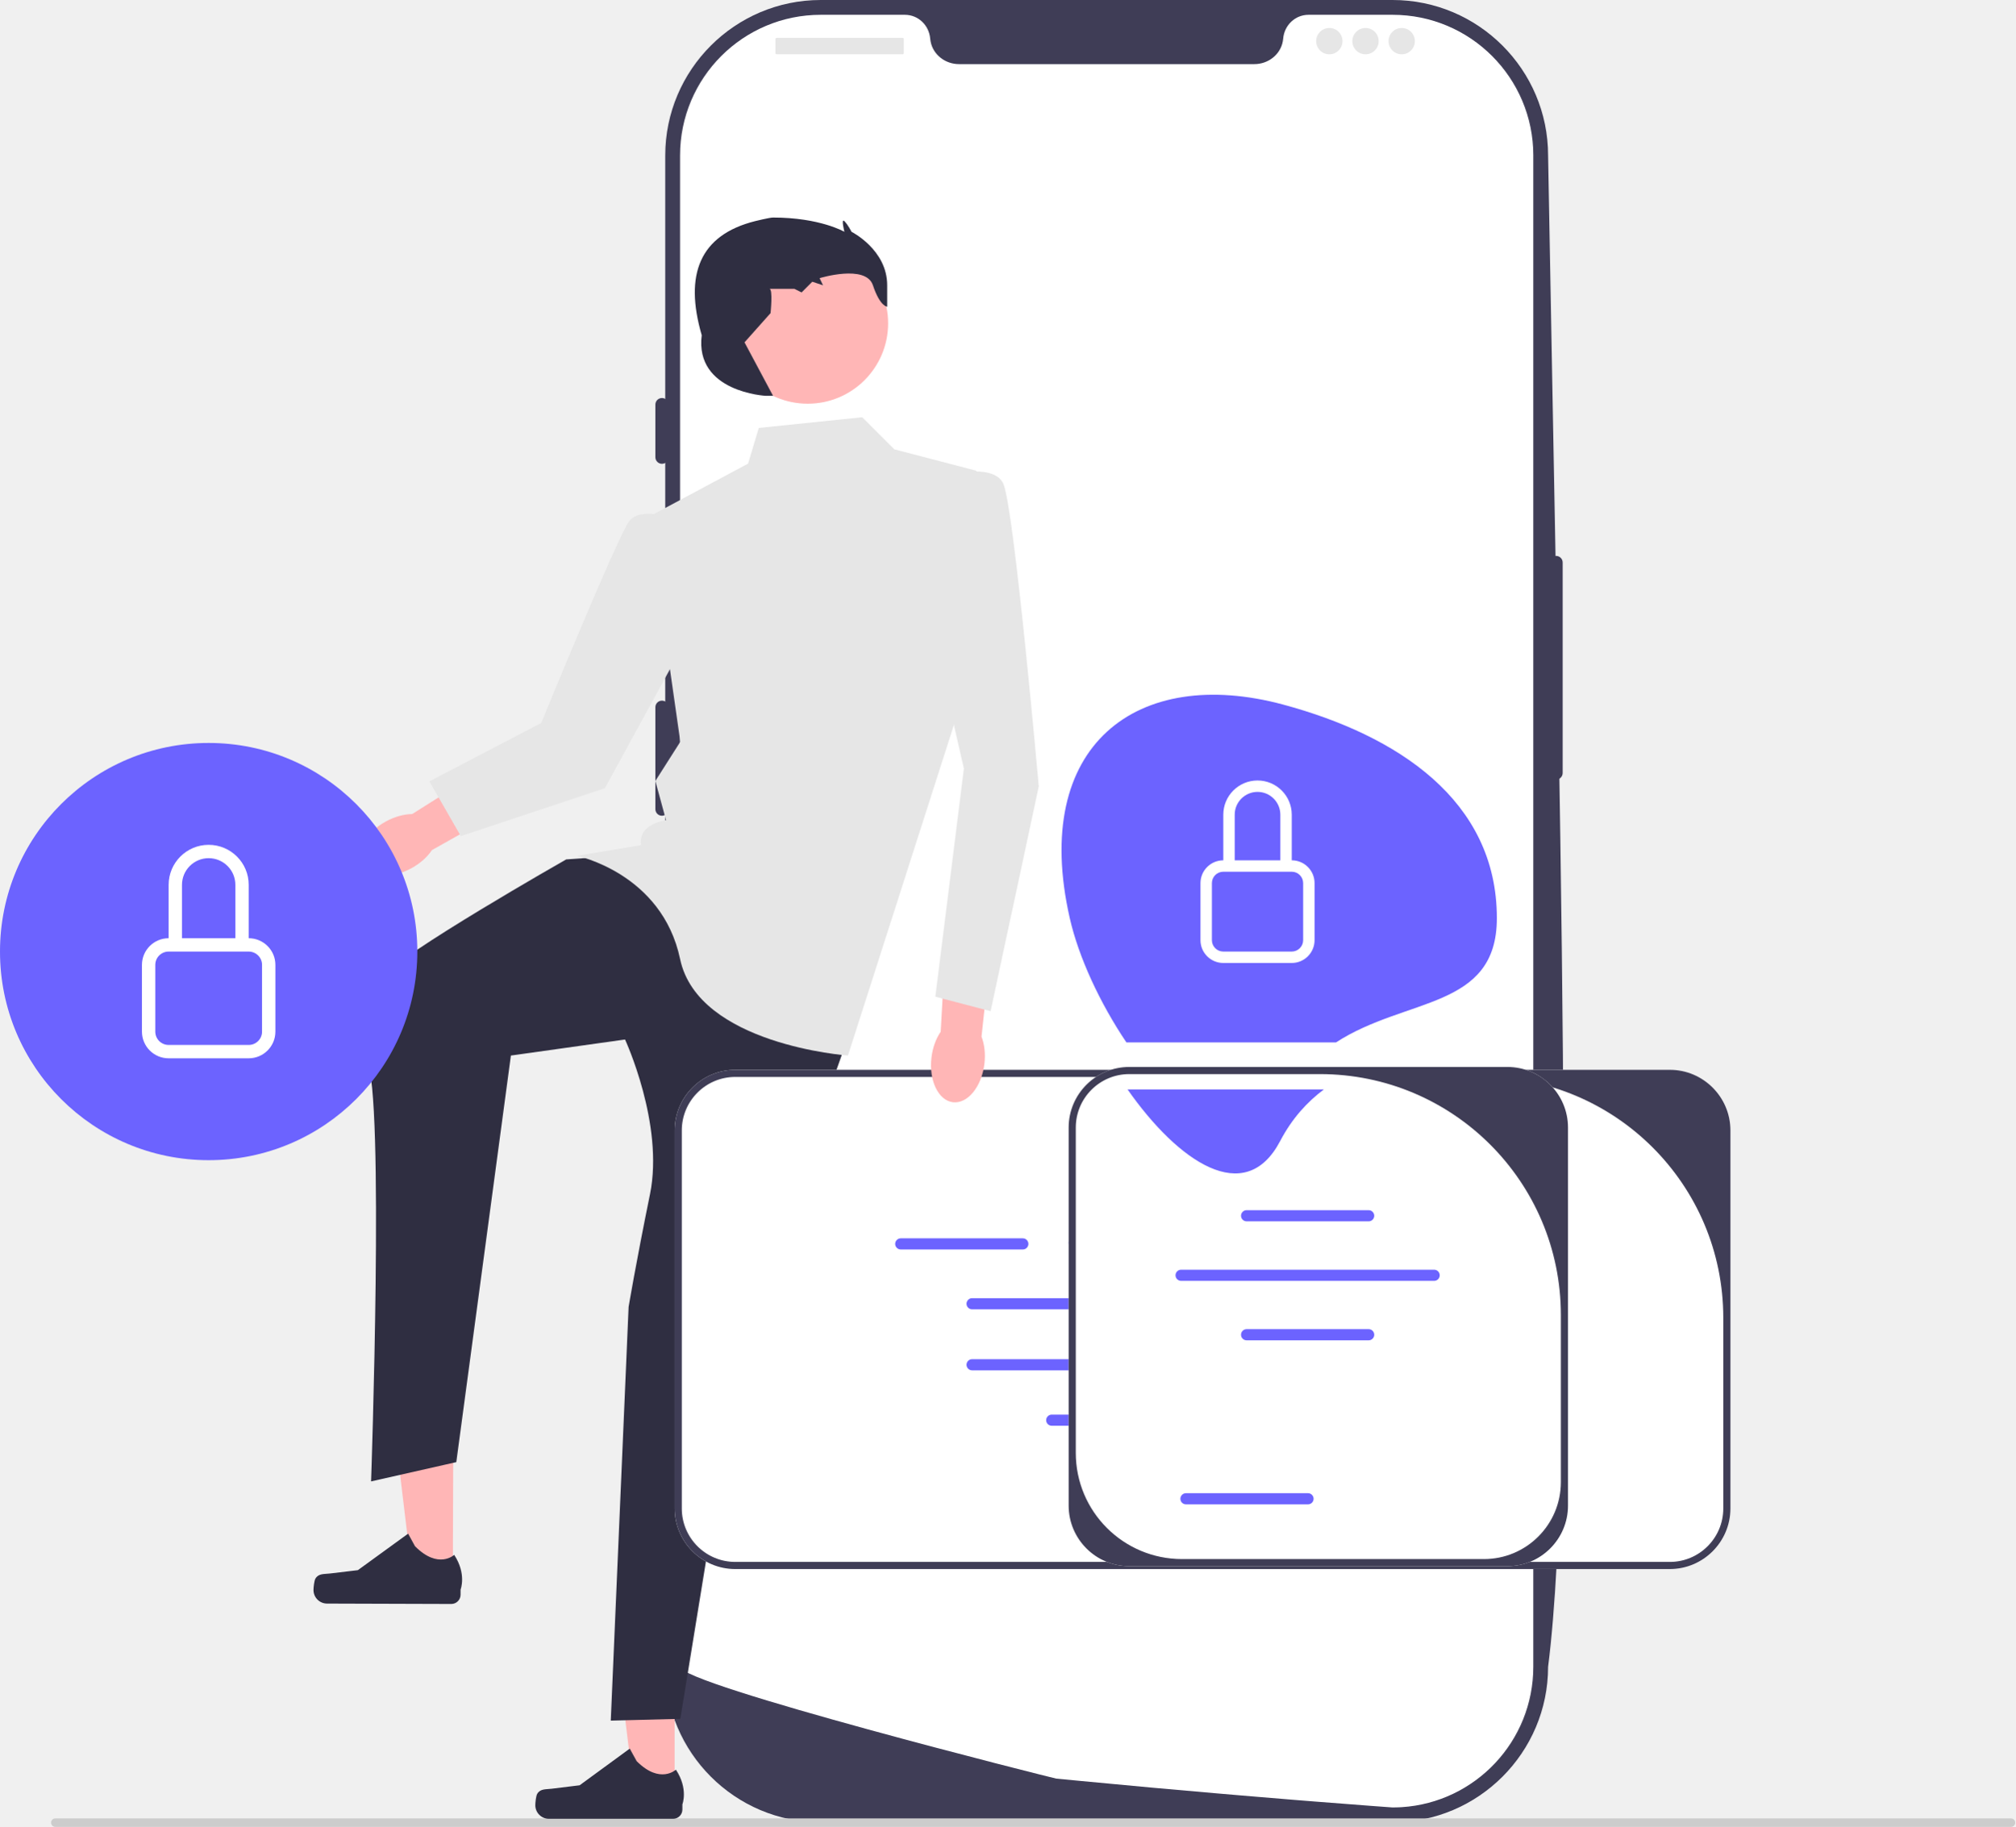
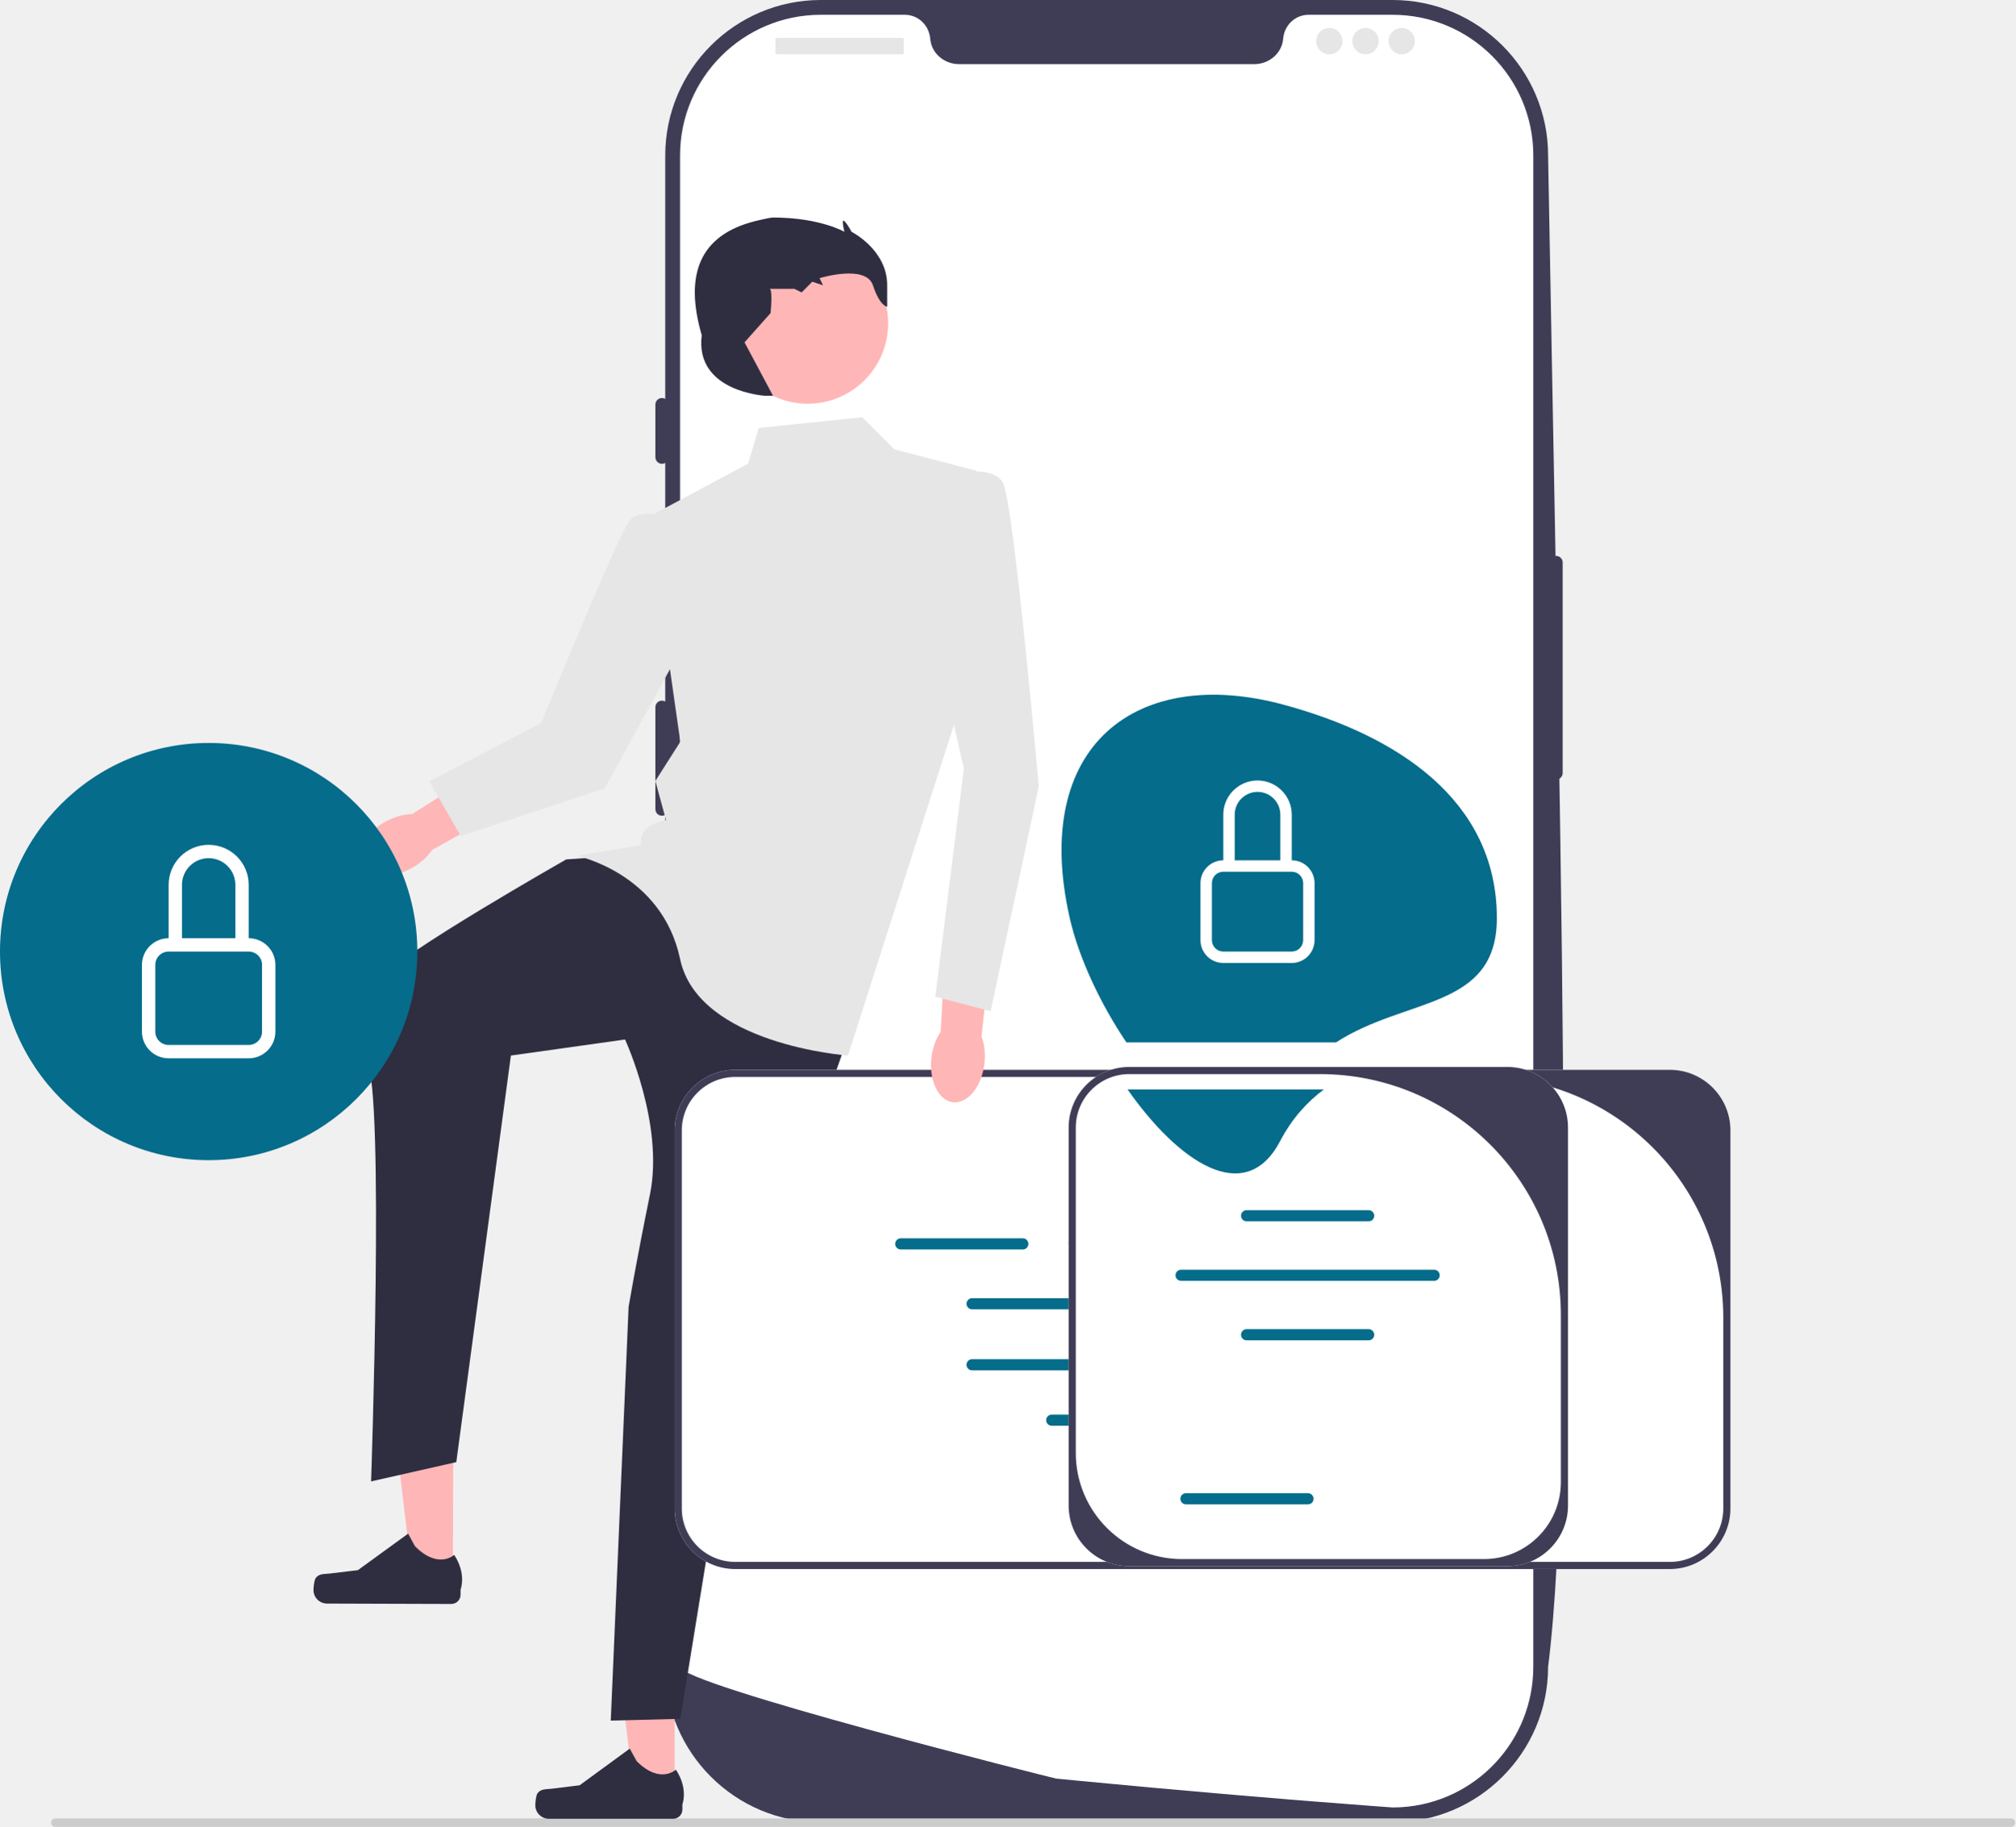
- <svg xmlns="http://www.w3.org/2000/svg" width="564.984" height="512.296" viewBox="0 0 564.984 512.296">
+ <svg xmlns="http://www.w3.org/2000/svg" width="564.984" height="512.296" viewBox="0 0 564.984 512.296" role="img" artist="Katerina Limpitsouni" source="https://undraw.co/">
  <g>
    <path d="M390.427,511.006H230.114c-24.045,0-43.607-19.562-43.607-43.607V43.607c0-24.045,19.562-43.607,43.607-43.607h160.312c24.044,0,43.606,19.562,43.606,43.607,2.984,170.182,8.073,360.758,0,423.792,0,24.045-19.562,43.607-43.606,43.607l-0,0Z" fill="#3f3d56" />
    <path d="M436.269,155.885c-1.017,0-1.845,.827-1.845,1.845v59.033c0,1.017,.827,1.845,1.845,1.845s1.845-.827,1.845-1.845v-59.033c0-1.017-.827-1.845-1.845-1.845Z" fill="#3f3d56" />
    <path d="M429.883,43.607V467.391c0,20.929-16.289,38.049-36.886,39.377h-.009c-.304,.018-.609,.037-.922,.046-.544,.028-1.088,.037-1.642,.037,0,0-2.029-.148-5.737-.424-3.745-.277-9.196-.692-15.994-1.236-2.038-.157-4.188-.332-6.457-.517-4.52-.369-9.482-.775-14.804-1.236-2.121-.175-4.317-.369-6.558-.563-11.456-.987-24.287-2.14-37.818-3.45-2.288-.212-4.594-.434-6.918-.664-.609-.065-105.477-26.427-105.477-31.371V43.607c0-21.796,17.664-39.46,39.46-39.46h23.558c3.763,0,6.789,2.933,7.112,6.687,.028,.249,.055,.498,.101,.747,.683,3.773,4.142,6.401,7.979,6.401h82.805c3.837,0,7.296-2.629,7.979-6.401,.046-.249,.074-.498,.102-.747,.323-3.754,3.348-6.687,7.112-6.687h23.558c21.796,0,39.46,17.664,39.46,39.46h-0Z" fill="#fff" />
    <path d="M185.585,111.61c-1.017,0-1.845,.827-1.845,1.845v14.758c0,1.017,.827,1.845,1.845,1.845s1.845-.827,1.845-1.845v-14.758c0-1.017-.827-1.845-1.845-1.845Z" fill="#3f3d56" />
    <path d="M185.585,155.885c-1.017,0-1.845,.827-1.845,1.845v28.594c0,1.017,.827,1.845,1.845,1.845s1.845-.827,1.845-1.845v-28.594c0-1.017-.827-1.845-1.845-1.845v0Z" fill="#3f3d56" />
    <path d="M185.585,196.47c-1.017,0-1.845,.827-1.845,1.845v28.594c0,1.017,.827,1.845,1.845,1.845s1.845-.827,1.845-1.845v-28.594c0-1.017-.827-1.845-1.845-1.845Z" fill="#3f3d56" />
    <rect x="217.408" y="10.608" width="35.973" height="4.612" rx=".31" ry=".31" fill="#e6e6e6" />
    <circle cx="372.694" cy="11.53" r="3.69" fill="#e6e6e6" />
    <circle cx="382.84" cy="11.53" r="3.69" fill="#e6e6e6" />
    <circle cx="392.987" cy="11.53" r="3.69" fill="#e6e6e6" />
  </g>
  <path d="M14.314,511.106c0,.66,.53,1.19,1.19,1.19H563.794c.66,0,1.19-.53,1.19-1.19,0-.66-.53-1.19-1.19-1.19H15.504c-.66,0-1.19,.53-1.19,1.19Z" fill="#ccc" />
  <g>
    <polygon points="189.133 503.29 177.89 503.289 172.541 459.92 189.136 459.921 189.133 503.29" fill="#ffb6b6" />
    <path d="M150.611,503.035h0c-.35,.59-.535,2.493-.535,3.178h0c0,2.108,1.709,3.816,3.816,3.816h34.821c1.438,0,2.603-1.166,2.603-2.603v-1.45s1.723-4.357-1.824-9.727c0,0-4.408,4.205-10.994-2.381l-1.942-3.518-14.059,10.282-7.793,.959c-1.705,.21-3.216-.033-4.093,1.444h-0v0Z" fill="#2f2e41" />
  </g>
  <g>
    <polygon points="126.954 443.052 115.71 443.015 110.499 399.629 127.094 399.683 126.954 443.052" fill="#ffb6b6" />
    <path d="M88.432,442.675h0c-.352,.589-.543,2.491-.545,3.177h0c-.007,2.108,1.696,3.822,3.804,3.828l34.82,.111c1.438,.005,2.607-1.157,2.612-2.595l.005-1.45s1.736-4.352-1.793-9.733c0,0-4.421,4.191-10.986-2.416l-1.931-3.525-14.092,10.237-7.796,.934c-1.706,.204-3.216-.043-4.098,1.431h-0Z" fill="#2f2e41" />
  </g>
  <path d="M172.734,240l-14,1s-47.396,26.947-51.396,32.947-9.5,14.5-4.5,23.5,1.195,117.973,1.195,117.973l23.893-5.405,15.308-114.015,32-4.5s11,23.732,7,43.366-6,31.634-6,31.634l-5,116,19.5-.5,17.5-107.5,30-85-39-46-26.5-3.5Z" fill="#2f2e41" />
  <path d="M241.734,117l-29,3-3,10-28,15,9,63-7,11,3,11s-8,1-7,7l-18,3s23.874,4.874,28.937,28.937,47.063,27.063,47.063,27.063l33-103,3-61-23-6-9-9Z" fill="#e6e6e6" />
  <circle cx="226.451" cy="90.661" r="22.544" fill="#ffb6b6" />
  <path d="M214.734,111h0s-20-1-18-17c-4.95-17.038-.569-28.101,15-32,0,0,4-1,5-1,13.153,0,20,4,20,4,0,0-1-3.961,0-2.98s2,2.98,2,2.98c0,0,10,5,10,15s0,6,0,6c0,0-2,0-4-6s-14.949-2-14.949-2l.949,2-3-1-3,3-2-1s-8,0-7,0,.303,6.796,.303,6.796l-7.303,8.204,8,15h-2Z" fill="#2f2e41" />
  <path d="M108.18,230.354c-5.693,3.107-8.706,8.563-6.728,12.186s8.196,4.041,13.889,.934c2.492-1.36,4.471-3.17,5.742-5.08l23.959-13.469-6.56-11.109-22.923,14.457c-2.294,.036-4.886,.721-7.379,2.081Z" fill="#ffb6b6" />
  <path d="M188.978,145.467s-9.392-3.576-12.628,.729-24.613,56.535-24.613,56.535l-31.364,16.38,8.82,15.359,40.387-13.446,26.647-48.733-7.249-26.823Z" fill="#e6e6e6" />
  <g>
    <path d="M485.149,316.998v106c0,9.374-7.626,17-17,17H206.149c-9.374,0-17-7.626-17-17v-106c0-9.374,7.626-17,17-17H468.149c9.374,0,17,7.626,17,17Z" fill="#fff" />
    <path d="M485.149,316.998v106c0,9.374-7.626,17-17,17H206.149c-9.374,0-17-7.626-17-17v-106c0-9.374,7.626-17,17-17H468.149c9.374,0,17,7.626,17,17Zm-17,121c8.284,0,15-6.716,15-15v-53.441c0-37.312-30.247-67.559-67.559-67.559H206.149c-8.284,0-15,6.716-15,15v106c0,8.284,6.716,15,15,15H468.149Z" fill="#3f3d56" />
    <g>
-       <path d="M306.76,364.039h-34.221c-.863,0-1.565,.702-1.565,1.564s.702,1.565,1.565,1.565h34.221c.863,0,1.564-.702,1.564-1.565s-.702-1.564-1.564-1.564Z" fill="#6c63ff" />
-       <path d="M358.76,364.039h-34.221c-.863,0-1.565,.702-1.565,1.564s.702,1.565,1.565,1.565h34.221c.863,0,1.564-.702,1.564-1.565s-.702-1.564-1.564-1.564Z" fill="#6c63ff" />
+       <path d="M306.76,364.039h-34.221c-.863,0-1.565,.702-1.565,1.564s.702,1.565,1.565,1.565h34.221c.863,0,1.564-.702,1.564-1.565s-.702-1.564-1.564-1.564Z" fill="#056c8b" />
+       <path d="M358.76,364.039h-34.221c-.863,0-1.565,.702-1.565,1.564s.702,1.565,1.565,1.565h34.221c.863,0,1.564-.702,1.564-1.565s-.702-1.564-1.564-1.564Z" fill="#056c8b" />
    </g>
    <g>
-       <path d="M306.76,381.145h-34.221c-.863,0-1.565,.702-1.565,1.564s.702,1.565,1.565,1.565h34.221c.863,0,1.564-.702,1.564-1.565s-.702-1.564-1.564-1.564Z" fill="#6c63ff" />
-       <path d="M358.76,381.145h-34.221c-.863,0-1.565,.702-1.565,1.564s.702,1.565,1.565,1.565h34.221c.863,0,1.564-.702,1.564-1.565s-.702-1.564-1.564-1.564Z" fill="#6c63ff" />
-       <path d="M412.324,382.71c0-.863-.702-1.564-1.564-1.564h-34.221c-.863,0-1.565,.702-1.565,1.564s.702,1.565,1.565,1.565h34.221c.863,0,1.564-.702,1.564-1.565Z" fill="#6c63ff" />
+       <path d="M306.76,381.145h-34.221c-.863,0-1.565,.702-1.565,1.564s.702,1.565,1.565,1.565h34.221c.863,0,1.564-.702,1.564-1.565s-.702-1.564-1.564-1.564Z" fill="#056c8b" />
+       <path d="M358.76,381.145h-34.221c-.863,0-1.565,.702-1.565,1.564s.702,1.565,1.565,1.565h34.221c.863,0,1.564-.702,1.564-1.565s-.702-1.564-1.564-1.564Z" fill="#056c8b" />
+       <path d="M412.324,382.71c0-.863-.702-1.564-1.564-1.564h-34.221c-.863,0-1.565,.702-1.565,1.564s.702,1.565,1.565,1.565h34.221c.863,0,1.564-.702,1.564-1.565Z" fill="#056c8b" />
    </g>
    <g>
-       <path d="M286.76,350.381c.863,0,1.564-.702,1.564-1.565s-.702-1.564-1.564-1.564h-34.221c-.863,0-1.565,.702-1.565,1.564s.702,1.565,1.565,1.565h34.221Z" fill="#6c63ff" />
-       <path d="M387.539,349.744h34.221c.863,0,1.564-.702,1.564-1.565s-.702-1.564-1.564-1.564h-34.221c-.863,0-1.565,.702-1.565,1.564s.702,1.565,1.565,1.565Z" fill="#6c63ff" />
-       <path d="M301.176,350.073h70.947c.863,0,1.564-.702,1.564-1.565s-.702-1.564-1.564-1.564h-70.947c-.863,0-1.565,.702-1.565,1.564s.702,1.565,1.565,1.565Z" fill="#6c63ff" />
+       <path d="M286.76,350.381c.863,0,1.564-.702,1.564-1.565s-.702-1.564-1.564-1.564h-34.221c-.863,0-1.565,.702-1.565,1.564s.702,1.565,1.565,1.565h34.221Z" fill="#056c8b" />
+       <path d="M387.539,349.744h34.221c.863,0,1.564-.702,1.564-1.565s-.702-1.564-1.564-1.564h-34.221c-.863,0-1.565,.702-1.565,1.564s.702,1.565,1.565,1.565Z" fill="#056c8b" />
+       <path d="M301.176,350.073h70.947c.863,0,1.564-.702,1.564-1.565s-.702-1.564-1.564-1.564h-70.947c-.863,0-1.565,.702-1.565,1.564s.702,1.565,1.565,1.565Z" fill="#056c8b" />
    </g>
-     <path d="M329.09,396.687h-34.221c-.863,0-1.565,.702-1.565,1.564s.702,1.565,1.565,1.565h34.221c.863,0,1.564-.702,1.564-1.565s-.702-1.564-1.564-1.564Z" fill="#6c63ff" />
+     <path d="M329.09,396.687h-34.221c-.863,0-1.565,.702-1.565,1.564s.702,1.565,1.565,1.565h34.221c.863,0,1.564-.702,1.564-1.565s-.702-1.564-1.564-1.564Z" fill="#056c8b" />
    <g>
      <path d="M439.611,316.199v106c0,9.374-7.626,17-17,17h-106c-9.374,0-17-7.626-17-17v-106c0-9.374,7.626-17,17-17h106c9.374,0,17,7.626,17,17Z" fill="#fff" />
      <path d="M439.611,316.199v106c0,9.374-7.626,17-17,17h-106c-9.374,0-17-7.626-17-17v-106c0-9.374,7.626-17,17-17h106c9.374,0,17,7.626,17,17Zm-23.576,121c11.916,0,21.576-9.66,21.576-21.576v-46.865c0-37.312-30.247-67.559-67.559-67.559h-53.441c-8.284,0-15,6.716-15,15v91.211c0,16.452,13.337,29.789,29.789,29.789h84.635v0h-0Z" fill="#3f3d56" />
-       <path d="M383.722,342.491h-34.221c-.863,0-1.565-.702-1.565-1.565s.702-1.564,1.565-1.564h34.221c.863,0,1.564,.702,1.564,1.564s-.702,1.565-1.564,1.565v0Z" fill="#6c63ff" />
-       <path d="M383.722,375.855h-34.221c-.863,0-1.565-.702-1.565-1.565s.702-1.564,1.565-1.564h34.221c.863,0,1.564,.702,1.564,1.564s-.702,1.565-1.564,1.565v0Z" fill="#6c63ff" />
-       <path d="M366.722,421.855h-34.221c-.863,0-1.565-.702-1.565-1.565s.702-1.564,1.565-1.564h34.221c.863,0,1.564,.702,1.564,1.564s-.702,1.565-1.564,1.565v0Z" fill="#6c63ff" />
-       <path d="M402.085,359.184h-70.947c-.863,0-1.565-.702-1.565-1.565s.702-1.564,1.565-1.564h70.947c.863,0,1.564,.702,1.564,1.564s-.702,1.565-1.564,1.565v0Z" fill="#6c63ff" />
+       <path d="M383.722,342.491h-34.221c-.863,0-1.565-.702-1.565-1.565s.702-1.564,1.565-1.564h34.221c.863,0,1.564,.702,1.564,1.564s-.702,1.565-1.564,1.565v0Z" fill="#056c8b" />
+       <path d="M383.722,375.855h-34.221c-.863,0-1.565-.702-1.565-1.565s.702-1.564,1.565-1.564h34.221c.863,0,1.564,.702,1.564,1.564s-.702,1.565-1.564,1.565v0Z" fill="#056c8b" />
+       <path d="M366.722,421.855h-34.221c-.863,0-1.565-.702-1.565-1.565s.702-1.564,1.565-1.564h34.221c.863,0,1.564,.702,1.564,1.564s-.702,1.565-1.564,1.565v0Z" fill="#056c8b" />
+       <path d="M402.085,359.184h-70.947c-.863,0-1.565-.702-1.565-1.565s.702-1.564,1.565-1.564h70.947c.863,0,1.564,.702,1.564,1.564s-.702,1.565-1.564,1.565v0Z" fill="#056c8b" />
    </g>
    <g>
      <g>
-         <path d="M419.667,257.462c0-33.067-27.948-51.258-59.873-59.873-40.931-11.046-70.908,11.306-59.873,59.873,2.501,11.007,8.482,23.863,15.886,34.86h58.754c19.626-12.777,45.106-9.194,45.106-34.86Z" fill="#6c63ff" />
-         <path d="M358.914,319.972c3.342-6.371,7.579-10.968,12.248-14.467h-55.03c14.164,20.232,32.947,33.217,42.782,14.467Z" fill="#6c63ff" />
+         <path d="M419.667,257.462c0-33.067-27.948-51.258-59.873-59.873-40.931-11.046-70.908,11.306-59.873,59.873,2.501,11.007,8.482,23.863,15.886,34.86h58.754c19.626-12.777,45.106-9.194,45.106-34.86Z" fill="#056c8b" />
+         <path d="M358.914,319.972c3.342-6.371,7.579-10.968,12.248-14.467h-55.03c14.164,20.232,32.947,33.217,42.782,14.467Z" fill="#056c8b" />
      </g>
      <path d="M352.564,222.062c3.533,0,6.397,2.864,6.397,6.397v12.794h-12.794v-12.794c0-3.533,2.864-6.397,6.397-6.397Zm9.595,19.19v-12.794c0-5.299-4.296-9.595-9.595-9.595s-9.595,4.296-9.595,9.595v12.794c-3.533,0-6.397,2.864-6.397,6.397v15.992c0,3.533,2.864,6.397,6.397,6.397h19.19c3.533,0,6.397-2.864,6.397-6.397v-15.992c0-3.533-2.864-6.397-6.397-6.397h0Zm-19.19,3.198h19.19c1.766,0,3.198,1.432,3.198,3.198v15.992c0,1.766-1.432,3.198-3.198,3.198h-19.19c-1.766,0-3.198-1.432-3.198-3.198v-15.992c0-1.766,1.432-3.198,3.198-3.198Z" fill="#fff" />
    </g>
  </g>
  <path d="M261.15,296.543c-.771,6.44,1.926,12.059,6.024,12.549s8.046-4.332,8.817-10.772c.338-2.819,.011-5.481-.808-7.624l2.926-27.329-12.854-1.1-1.52,27.058c-1.301,1.889-2.247,4.398-2.585,7.217Z" fill="#ffb6b6" />
  <path d="M264.234,133.5s14-4,17,2,10,85,10,85l-13.5,63.059-15.5-4.059,8-64-11-48,5-34Z" fill="#e6e6e6" />
  <g>
-     <circle cx="58.5" cy="266.84" r="58.5" fill="#6c63ff" />
+     <circle cx="58.5" cy="266.84" r="58.5" fill="#056c8b" />
    <path d="M58.5,240.651c4.133,0,7.483,3.35,7.483,7.483v14.965h-14.965v-14.965c0-4.133,3.35-7.483,7.483-7.483Zm11.224,22.448v-14.965c0-6.199-5.025-11.224-11.224-11.224s-11.224,5.025-11.224,11.224v14.965c-4.133,0-7.483,3.35-7.483,7.483v18.706c0,4.133,3.35,7.483,7.483,7.483h22.448c4.133,0,7.483-3.35,7.483-7.483v-18.706c0-4.133-3.35-7.483-7.483-7.483h0Zm-22.448,3.741h22.448c2.066,0,3.741,1.675,3.741,3.741v18.706c0,2.066-1.675,3.741-3.741,3.741h-22.448c-2.066,0-3.741-1.675-3.741-3.741v-18.706c0-2.066,1.675-3.741,3.741-3.741Z" fill="#fff" />
  </g>
</svg>
